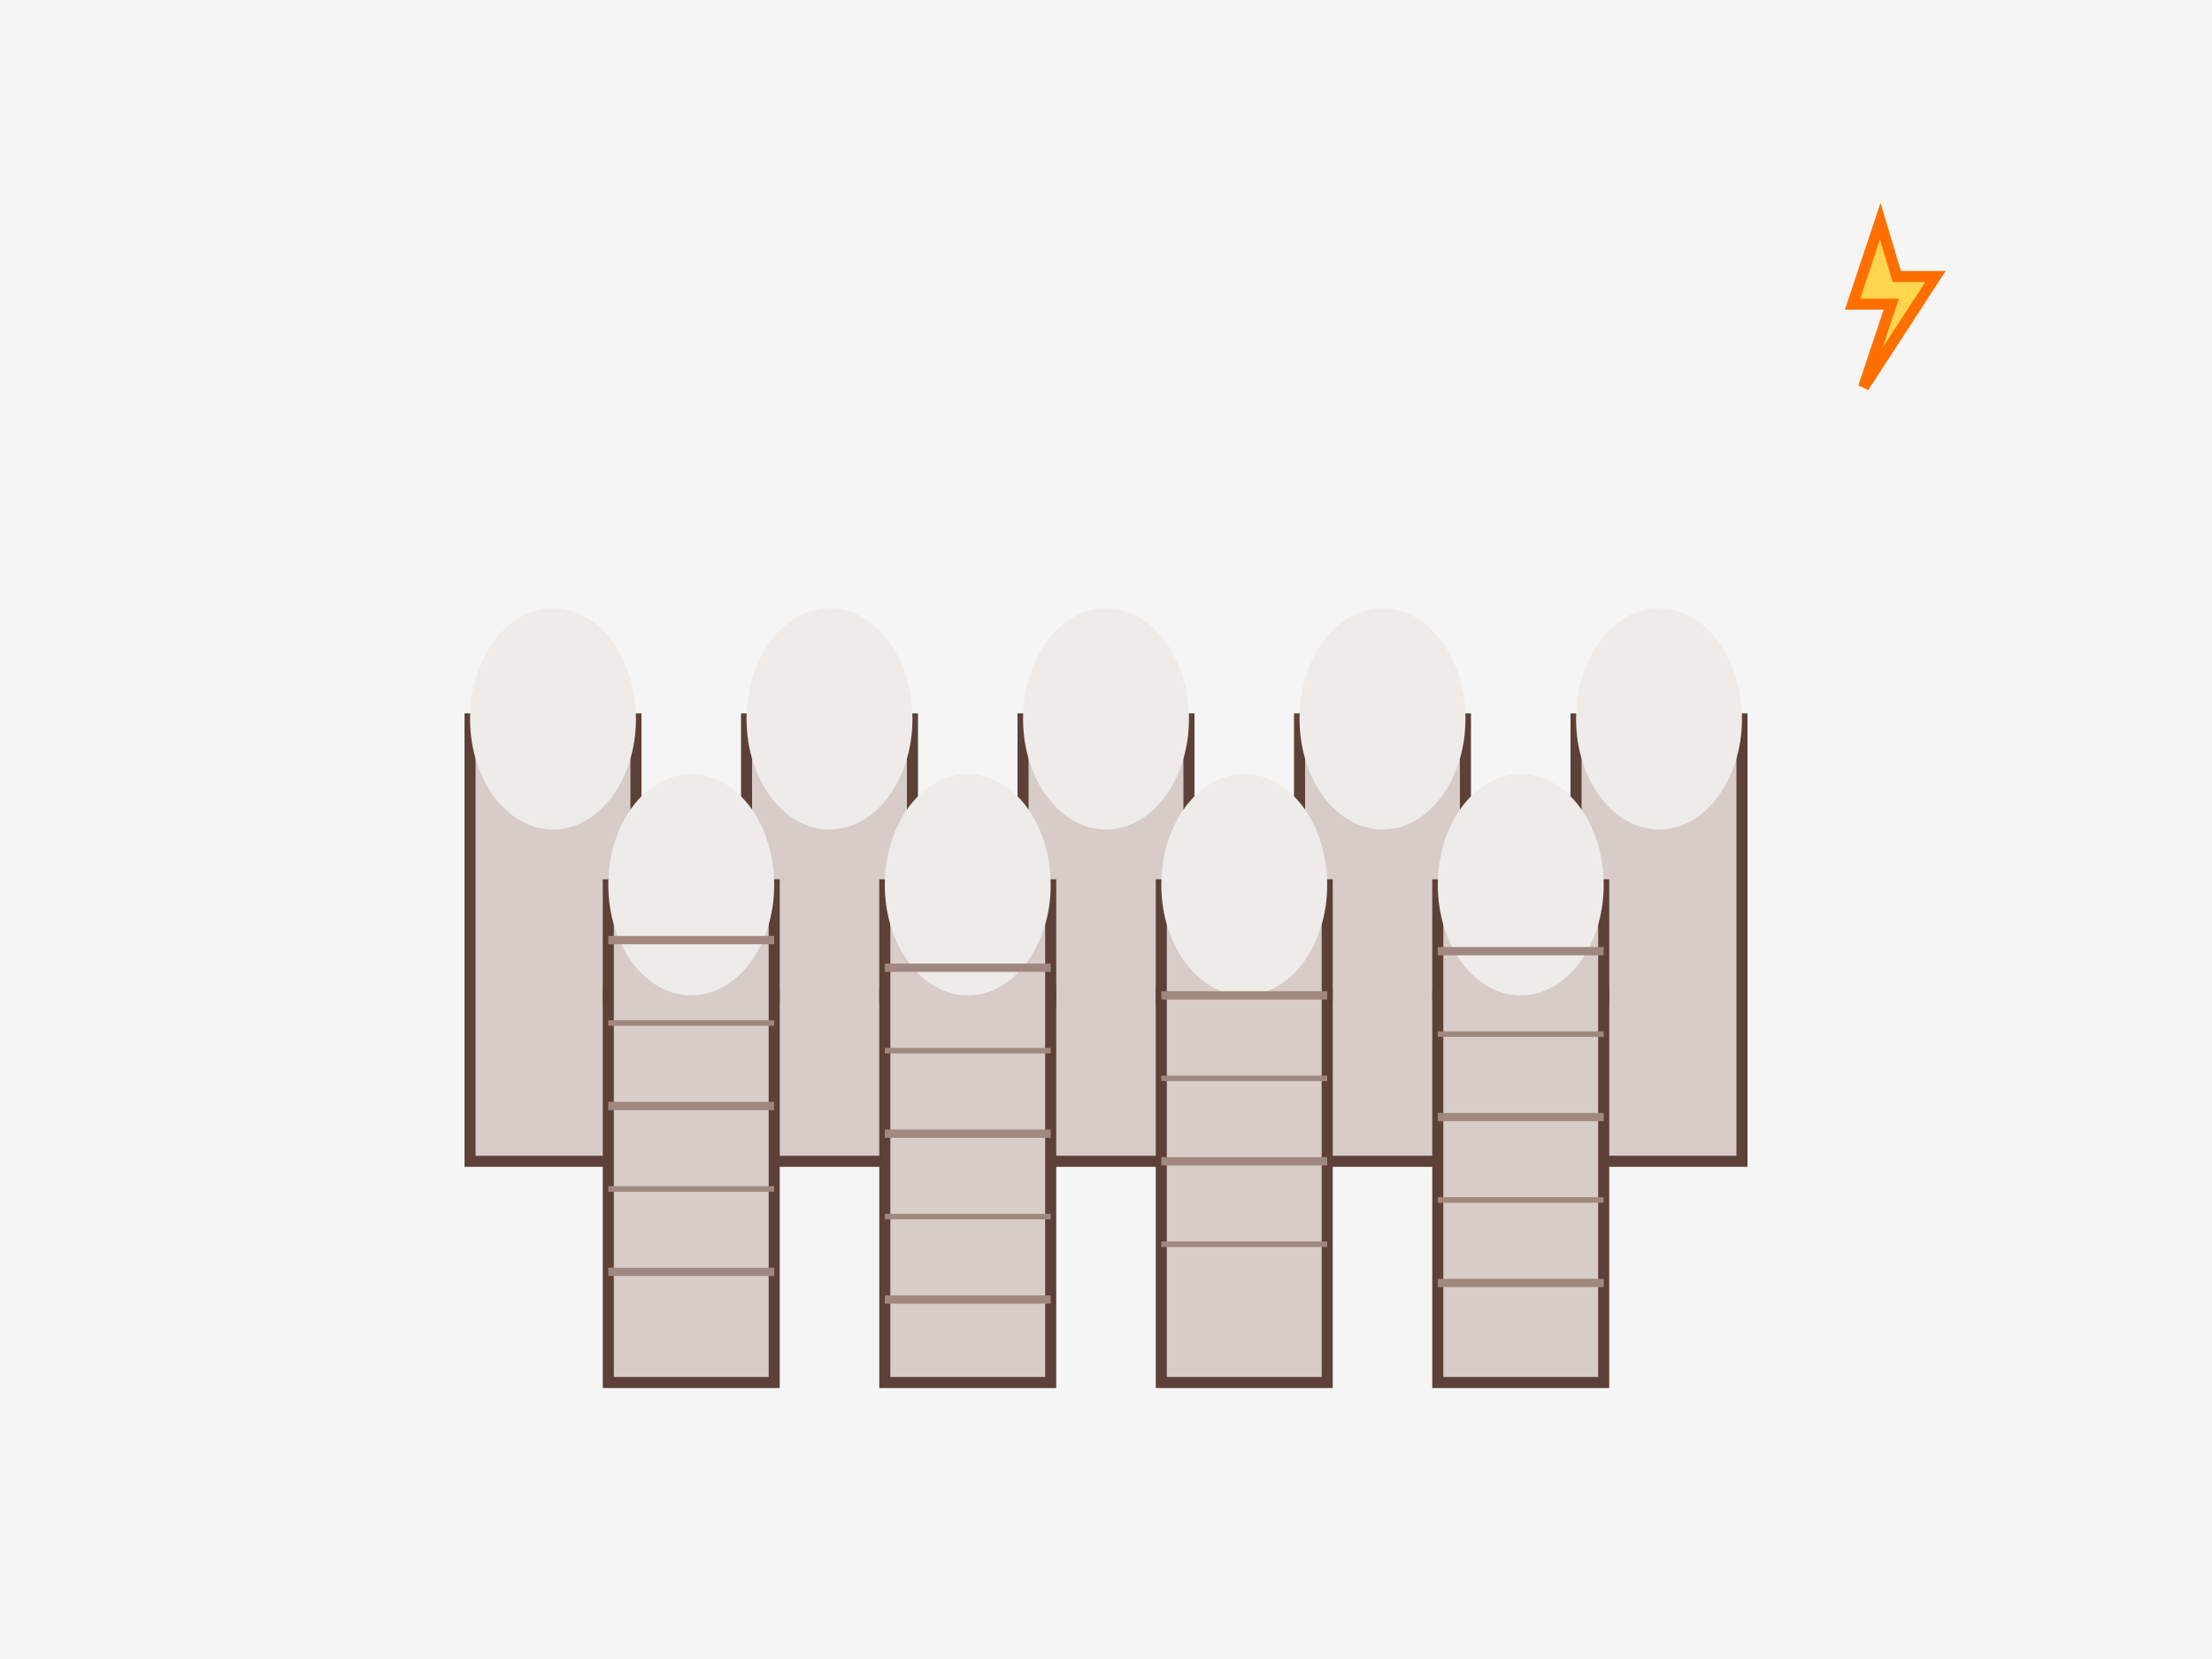
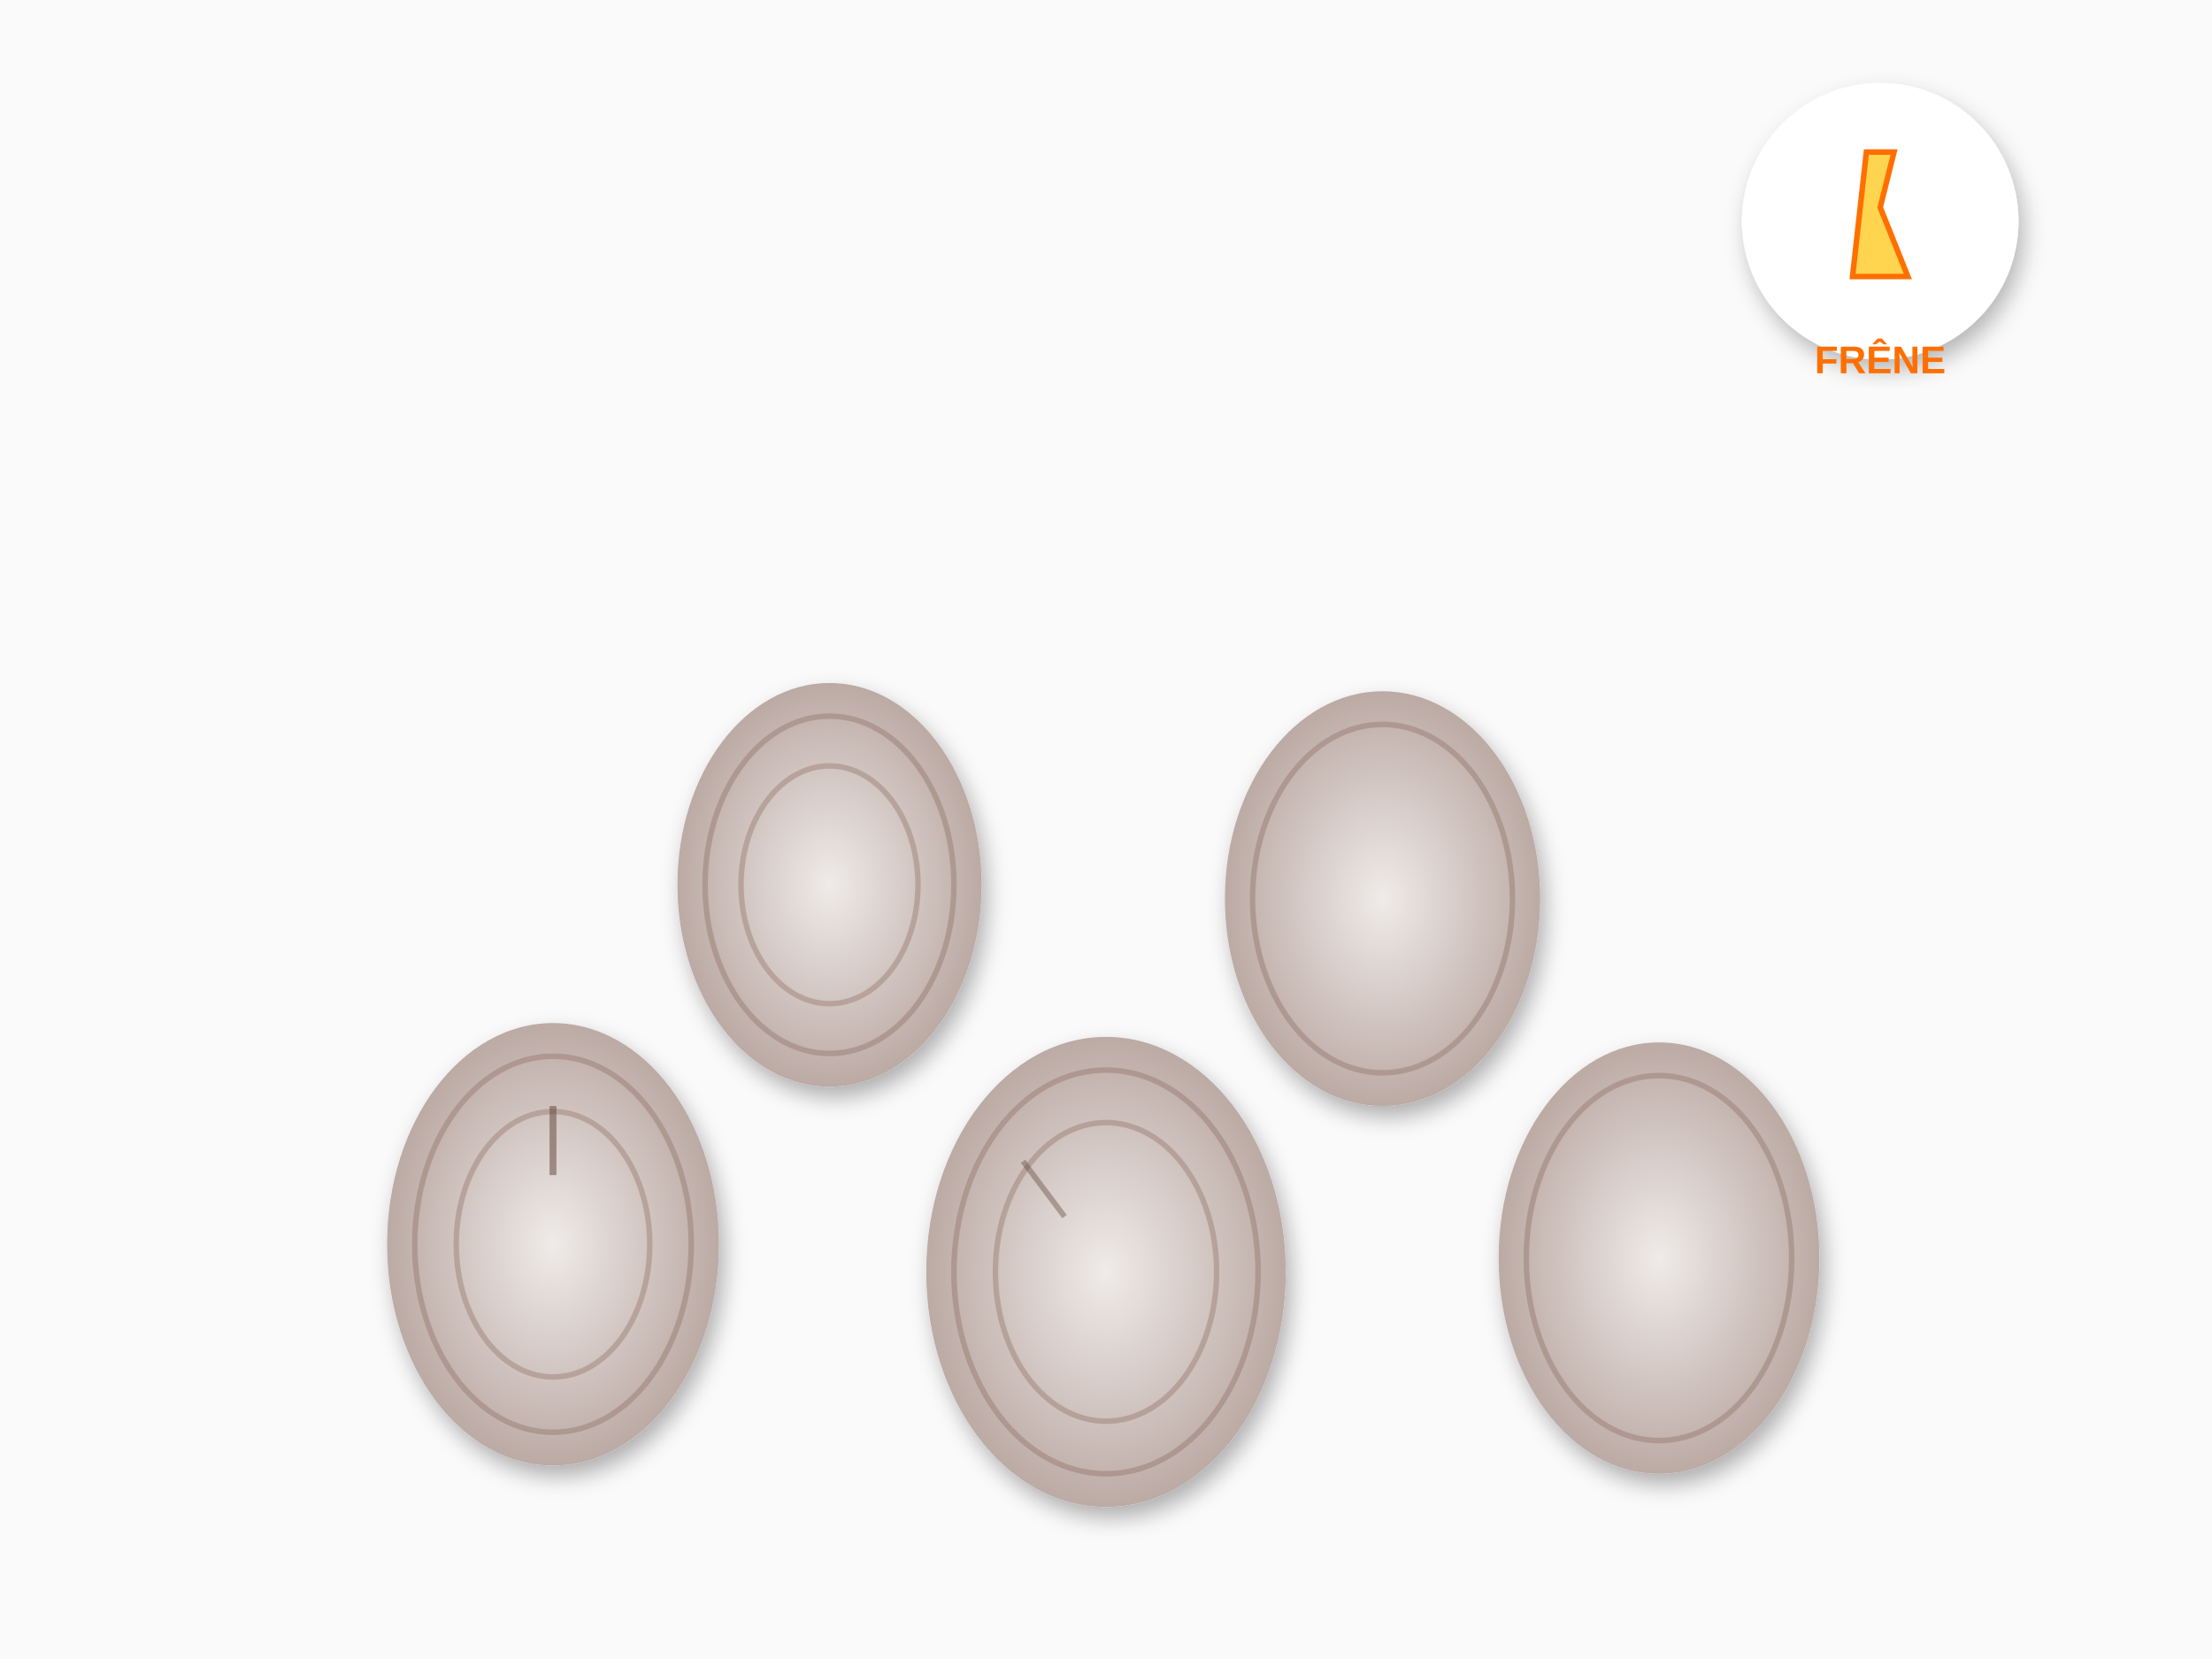
- <svg xmlns="http://www.w3.org/2000/svg" width="400" height="300">
-   <rect width="400" height="300" fill="#f5f5f5" />
-   <g>
-     <ellipse cx="100" cy="150" rx="15" ry="20" fill="#bcaaa4" stroke="#5d4037" stroke-width="2" />
-     <rect x="85" y="130" width="30" height="80" fill="#d7ccc8" stroke="#5d4037" stroke-width="2" />
-     <ellipse cx="100" cy="130" rx="15" ry="20" fill="#efebe9" />
-     <ellipse cx="150" cy="150" rx="15" ry="20" fill="#bcaaa4" stroke="#5d4037" stroke-width="2" />
-     <rect x="135" y="130" width="30" height="80" fill="#d7ccc8" stroke="#5d4037" stroke-width="2" />
-     <ellipse cx="150" cy="130" rx="15" ry="20" fill="#efebe9" />
-     <ellipse cx="200" cy="150" rx="15" ry="20" fill="#bcaaa4" stroke="#5d4037" stroke-width="2" />
-     <rect x="185" y="130" width="30" height="80" fill="#d7ccc8" stroke="#5d4037" stroke-width="2" />
-     <ellipse cx="200" cy="130" rx="15" ry="20" fill="#efebe9" />
-     <ellipse cx="250" cy="150" rx="15" ry="20" fill="#bcaaa4" stroke="#5d4037" stroke-width="2" />
-     <rect x="235" y="130" width="30" height="80" fill="#d7ccc8" stroke="#5d4037" stroke-width="2" />
-     <ellipse cx="250" cy="130" rx="15" ry="20" fill="#efebe9" />
-     <ellipse cx="300" cy="150" rx="15" ry="20" fill="#bcaaa4" stroke="#5d4037" stroke-width="2" />
-     <rect x="285" y="130" width="30" height="80" fill="#d7ccc8" stroke="#5d4037" stroke-width="2" />
-     <ellipse cx="300" cy="130" rx="15" ry="20" fill="#efebe9" />
-     <ellipse cx="125" cy="180" rx="15" ry="20" fill="#bcaaa4" stroke="#5d4037" stroke-width="2" />
-     <rect x="110" y="160" width="30" height="90" fill="#d7ccc8" stroke="#5d4037" stroke-width="2" />
-     <ellipse cx="125" cy="160" rx="15" ry="20" fill="#efebe9" />
-     <line x1="110" y1="170" x2="140" y2="170" stroke="#a1887f" stroke-width="1.5" />
-     <line x1="110" y1="185" x2="140" y2="185" stroke="#a1887f" stroke-width="1" />
-     <line x1="110" y1="200" x2="140" y2="200" stroke="#a1887f" stroke-width="1.5" />
-     <line x1="110" y1="215" x2="140" y2="215" stroke="#a1887f" stroke-width="1" />
-     <line x1="110" y1="230" x2="140" y2="230" stroke="#a1887f" stroke-width="1.5" />
-     <ellipse cx="175" cy="180" rx="15" ry="20" fill="#bcaaa4" stroke="#5d4037" stroke-width="2" />
-     <rect x="160" y="160" width="30" height="90" fill="#d7ccc8" stroke="#5d4037" stroke-width="2" />
-     <ellipse cx="175" cy="160" rx="15" ry="20" fill="#efebe9" />
-     <line x1="160" y1="175" x2="190" y2="175" stroke="#a1887f" stroke-width="1.5" />
-     <line x1="160" y1="190" x2="190" y2="190" stroke="#a1887f" stroke-width="1" />
-     <line x1="160" y1="205" x2="190" y2="205" stroke="#a1887f" stroke-width="1.5" />
-     <line x1="160" y1="220" x2="190" y2="220" stroke="#a1887f" stroke-width="1" />
-     <line x1="160" y1="235" x2="190" y2="235" stroke="#a1887f" stroke-width="1.5" />
-     <ellipse cx="225" cy="180" rx="15" ry="20" fill="#bcaaa4" stroke="#5d4037" stroke-width="2" />
-     <rect x="210" y="160" width="30" height="90" fill="#d7ccc8" stroke="#5d4037" stroke-width="2" />
-     <ellipse cx="225" cy="160" rx="15" ry="20" fill="#efebe9" />
-     <line x1="210" y1="180" x2="240" y2="180" stroke="#a1887f" stroke-width="1.5" />
-     <line x1="210" y1="195" x2="240" y2="195" stroke="#a1887f" stroke-width="1" />
-     <line x1="210" y1="210" x2="240" y2="210" stroke="#a1887f" stroke-width="1.5" />
-     <line x1="210" y1="225" x2="240" y2="225" stroke="#a1887f" stroke-width="1" />
-     <ellipse cx="275" cy="180" rx="15" ry="20" fill="#bcaaa4" stroke="#5d4037" stroke-width="2" />
-     <rect x="260" y="160" width="30" height="90" fill="#d7ccc8" stroke="#5d4037" stroke-width="2" />
-     <ellipse cx="275" cy="160" rx="15" ry="20" fill="#efebe9" />
-     <line x1="260" y1="172" x2="290" y2="172" stroke="#a1887f" stroke-width="1.5" />
-     <line x1="260" y1="187" x2="290" y2="187" stroke="#a1887f" stroke-width="1" />
-     <line x1="260" y1="202" x2="290" y2="202" stroke="#a1887f" stroke-width="1.5" />
-     <line x1="260" y1="217" x2="290" y2="217" stroke="#a1887f" stroke-width="1" />
-     <line x1="260" y1="232" x2="290" y2="232" stroke="#a1887f" stroke-width="1.5" />
+ <svg xmlns="http://www.w3.org/2000/svg" width="800" height="600">
+   <defs>
+     <radialGradient id="ashEnd">
+       <stop offset="0%" stop-color="#efebe9" />
+       <stop offset="100%" stop-color="#bcaaa4" />
+     </radialGradient>
+     <filter id="shadow">
+       <feGaussianBlur in="SourceAlpha" stdDeviation="4" />
+       <feOffset dx="2" dy="4" />
+       <feComponentTransfer>
+         <feFuncA type="linear" slope="0.3" />
+       </feComponentTransfer>
+       <feMerge>
+         <feMergeNode />
+         <feMergeNode in="SourceGraphic" />
+       </feMerge>
+     </filter>
+   </defs>
+   <rect width="800" height="600" fill="#fafafa" />
+   <g filter="url(#shadow)">
+     <ellipse cx="200" cy="450" rx="60" ry="80" fill="url(#ashEnd)" />
+     <ellipse cx="200" cy="450" rx="50" ry="68" fill="none" stroke="#8d6e63" stroke-width="2" opacity="0.4" />
+     <ellipse cx="200" cy="450" rx="35" ry="48" fill="none" stroke="#795548" stroke-width="2" opacity="0.3" />
+     <line x1="200" y1="425" x2="200" y2="400" stroke="#5d4037" stroke-width="2.5" opacity="0.5" />
+     <ellipse cx="400" cy="460" rx="65" ry="85" fill="url(#ashEnd)" />
+     <ellipse cx="400" cy="460" rx="55" ry="73" fill="none" stroke="#8d6e63" stroke-width="2" opacity="0.4" />
+     <ellipse cx="400" cy="460" rx="40" ry="54" fill="none" stroke="#795548" stroke-width="2" opacity="0.3" />
+     <line x1="385" y1="440" x2="370" y2="420" stroke="#5d4037" stroke-width="2" opacity="0.4" />
+     <ellipse cx="600" cy="455" rx="58" ry="78" fill="url(#ashEnd)" />
+     <ellipse cx="600" cy="455" rx="48" ry="66" fill="none" stroke="#8d6e63" stroke-width="2" opacity="0.4" />
+     <ellipse cx="300" cy="320" rx="55" ry="73" fill="url(#ashEnd)" />
+     <ellipse cx="300" cy="320" rx="45" ry="61" fill="none" stroke="#8d6e63" stroke-width="2" opacity="0.4" />
+     <ellipse cx="300" cy="320" rx="32" ry="43" fill="none" stroke="#795548" stroke-width="2" opacity="0.3" />
+     <ellipse cx="500" cy="325" rx="57" ry="75" fill="url(#ashEnd)" />
+     <ellipse cx="500" cy="325" rx="47" ry="63" fill="none" stroke="#8d6e63" stroke-width="2" opacity="0.4" />
  </g>
-   <g transform="translate(330, 40)">
-     <path d="M 10 0 L 5 15 L 12 15 L 7 30 L 20 10 L 13 10 Z" fill="#ffd54f" stroke="#ff6f00" stroke-width="2" />
+   <g transform="translate(680, 80)">
+     <circle r="50" fill="#fff" opacity="0.9" filter="url(#shadow)" />
+     <path d="M -5,-25 L 5,-25 L 0,-5 L 10,20 L -10,20 Z" fill="#ffd54f" stroke="#ff6f00" stroke-width="2" />
+     <text y="55" font-family="Arial" font-size="14" font-weight="bold" text-anchor="middle" fill="#ff6f00">FRÊNE</text>
  </g>
</svg>
